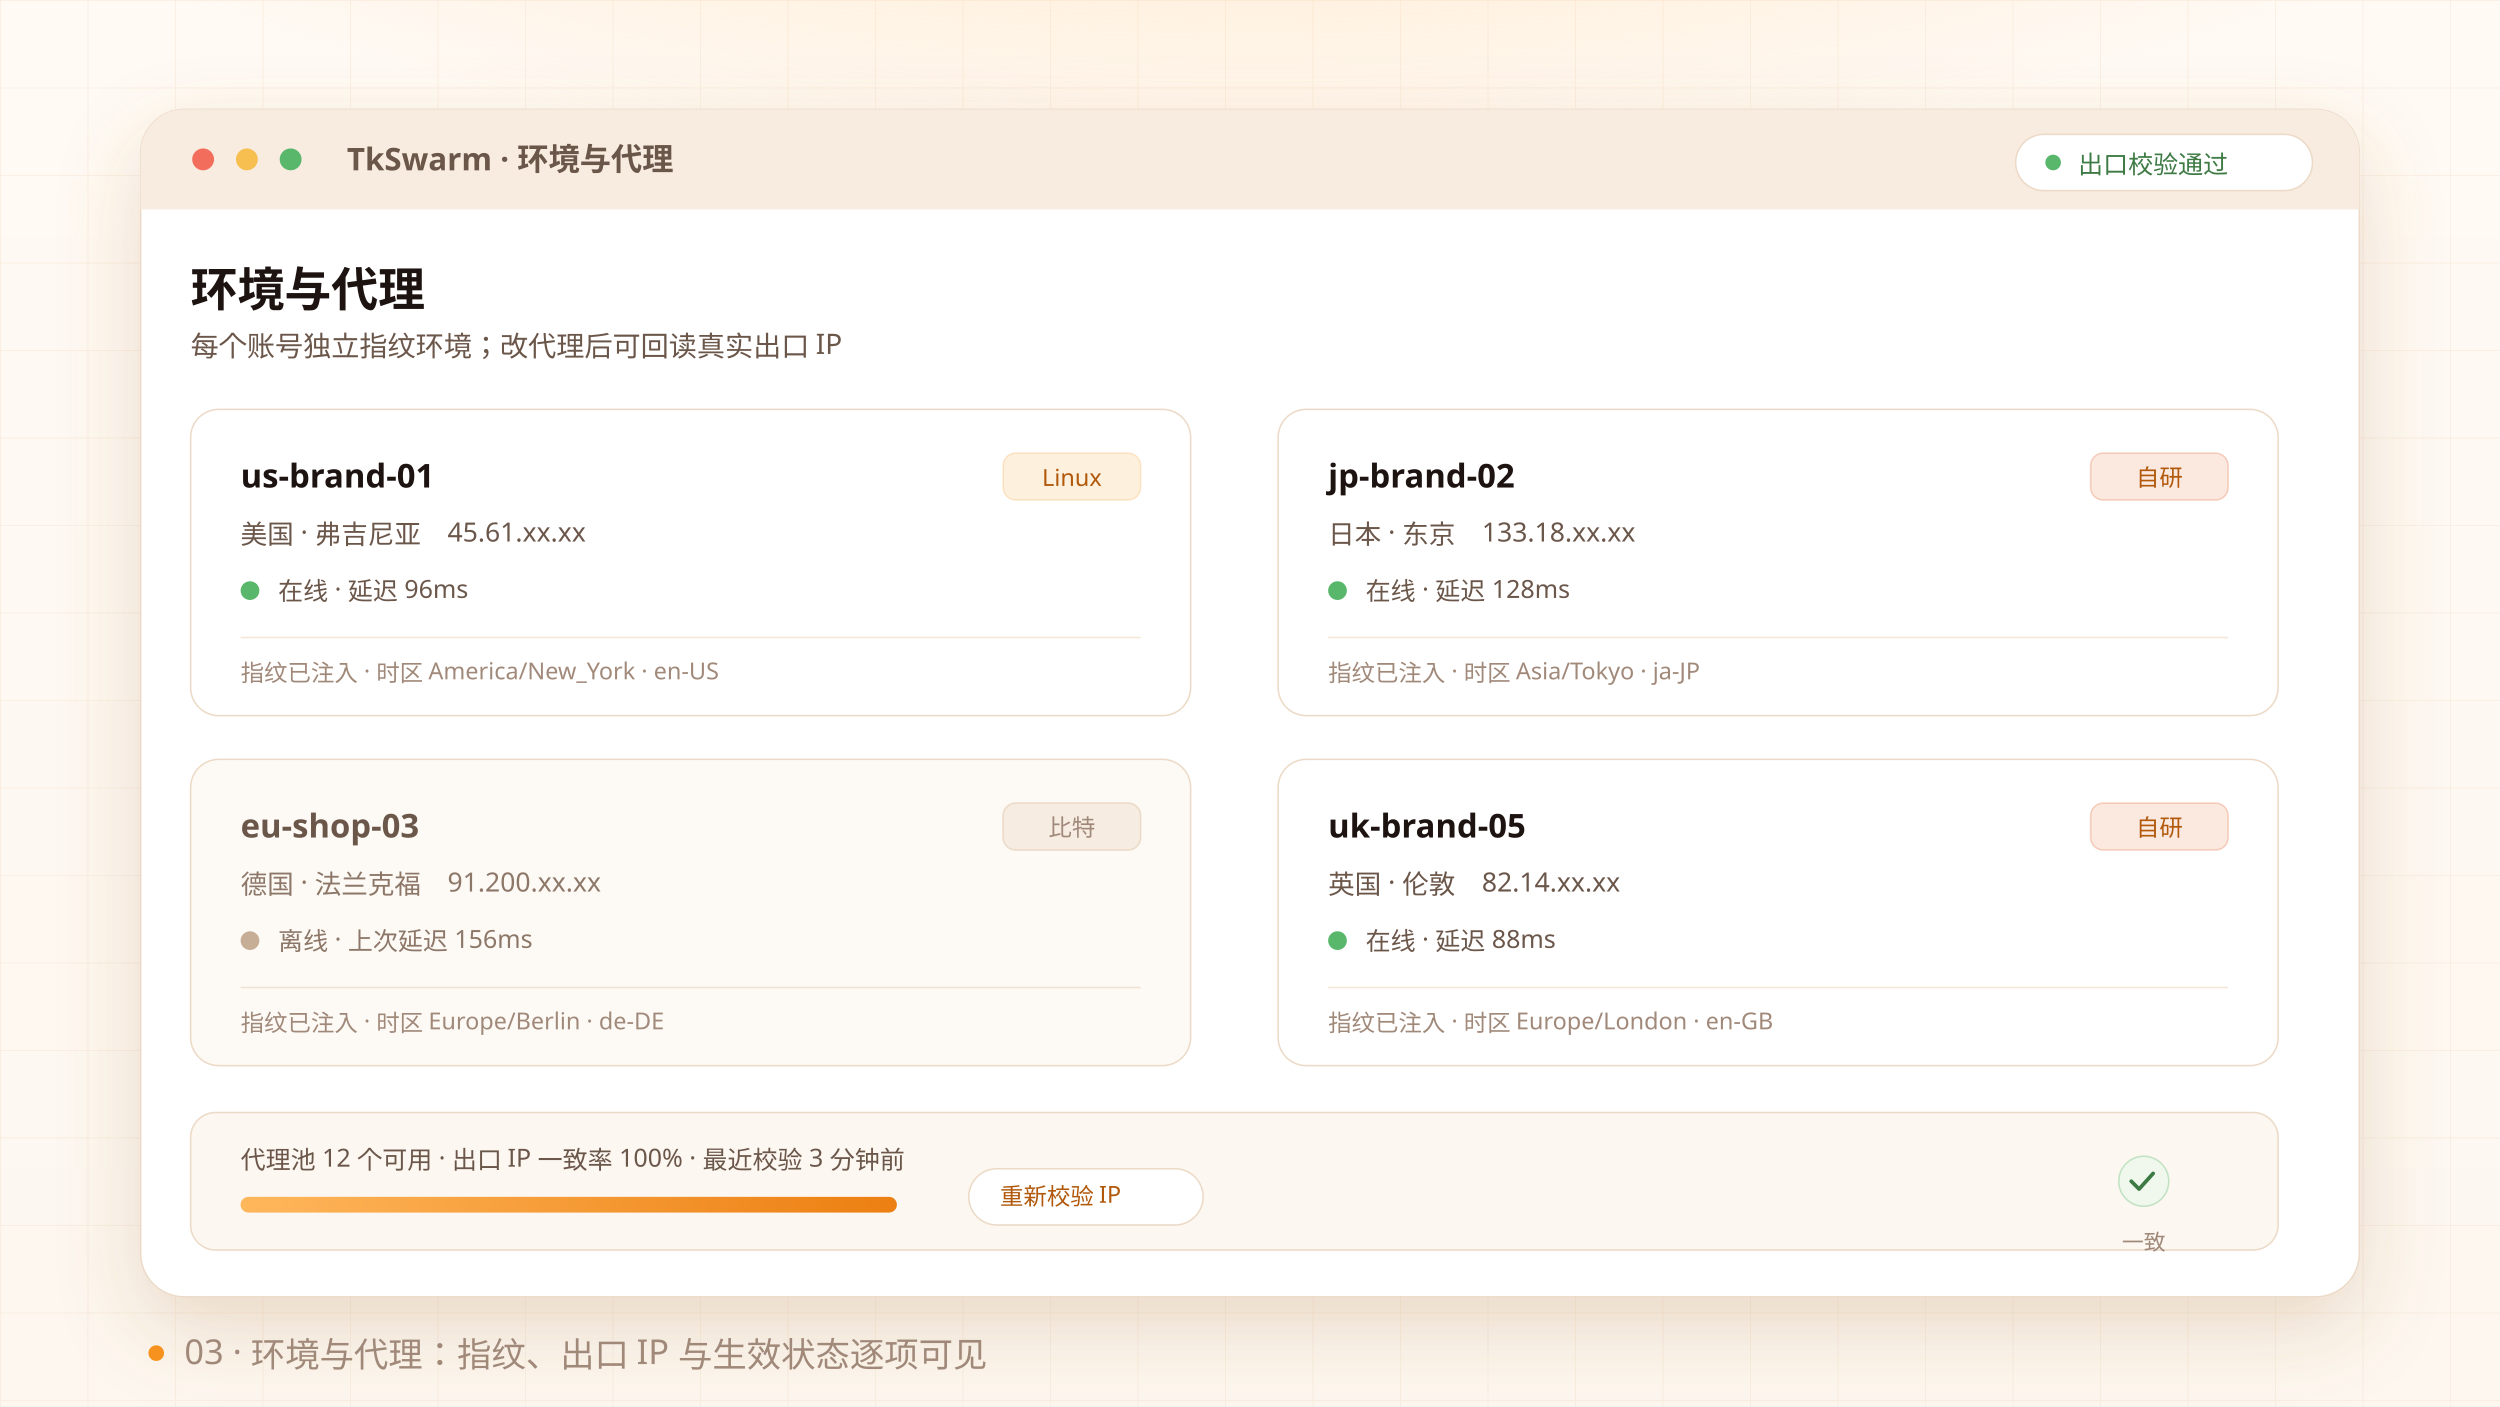
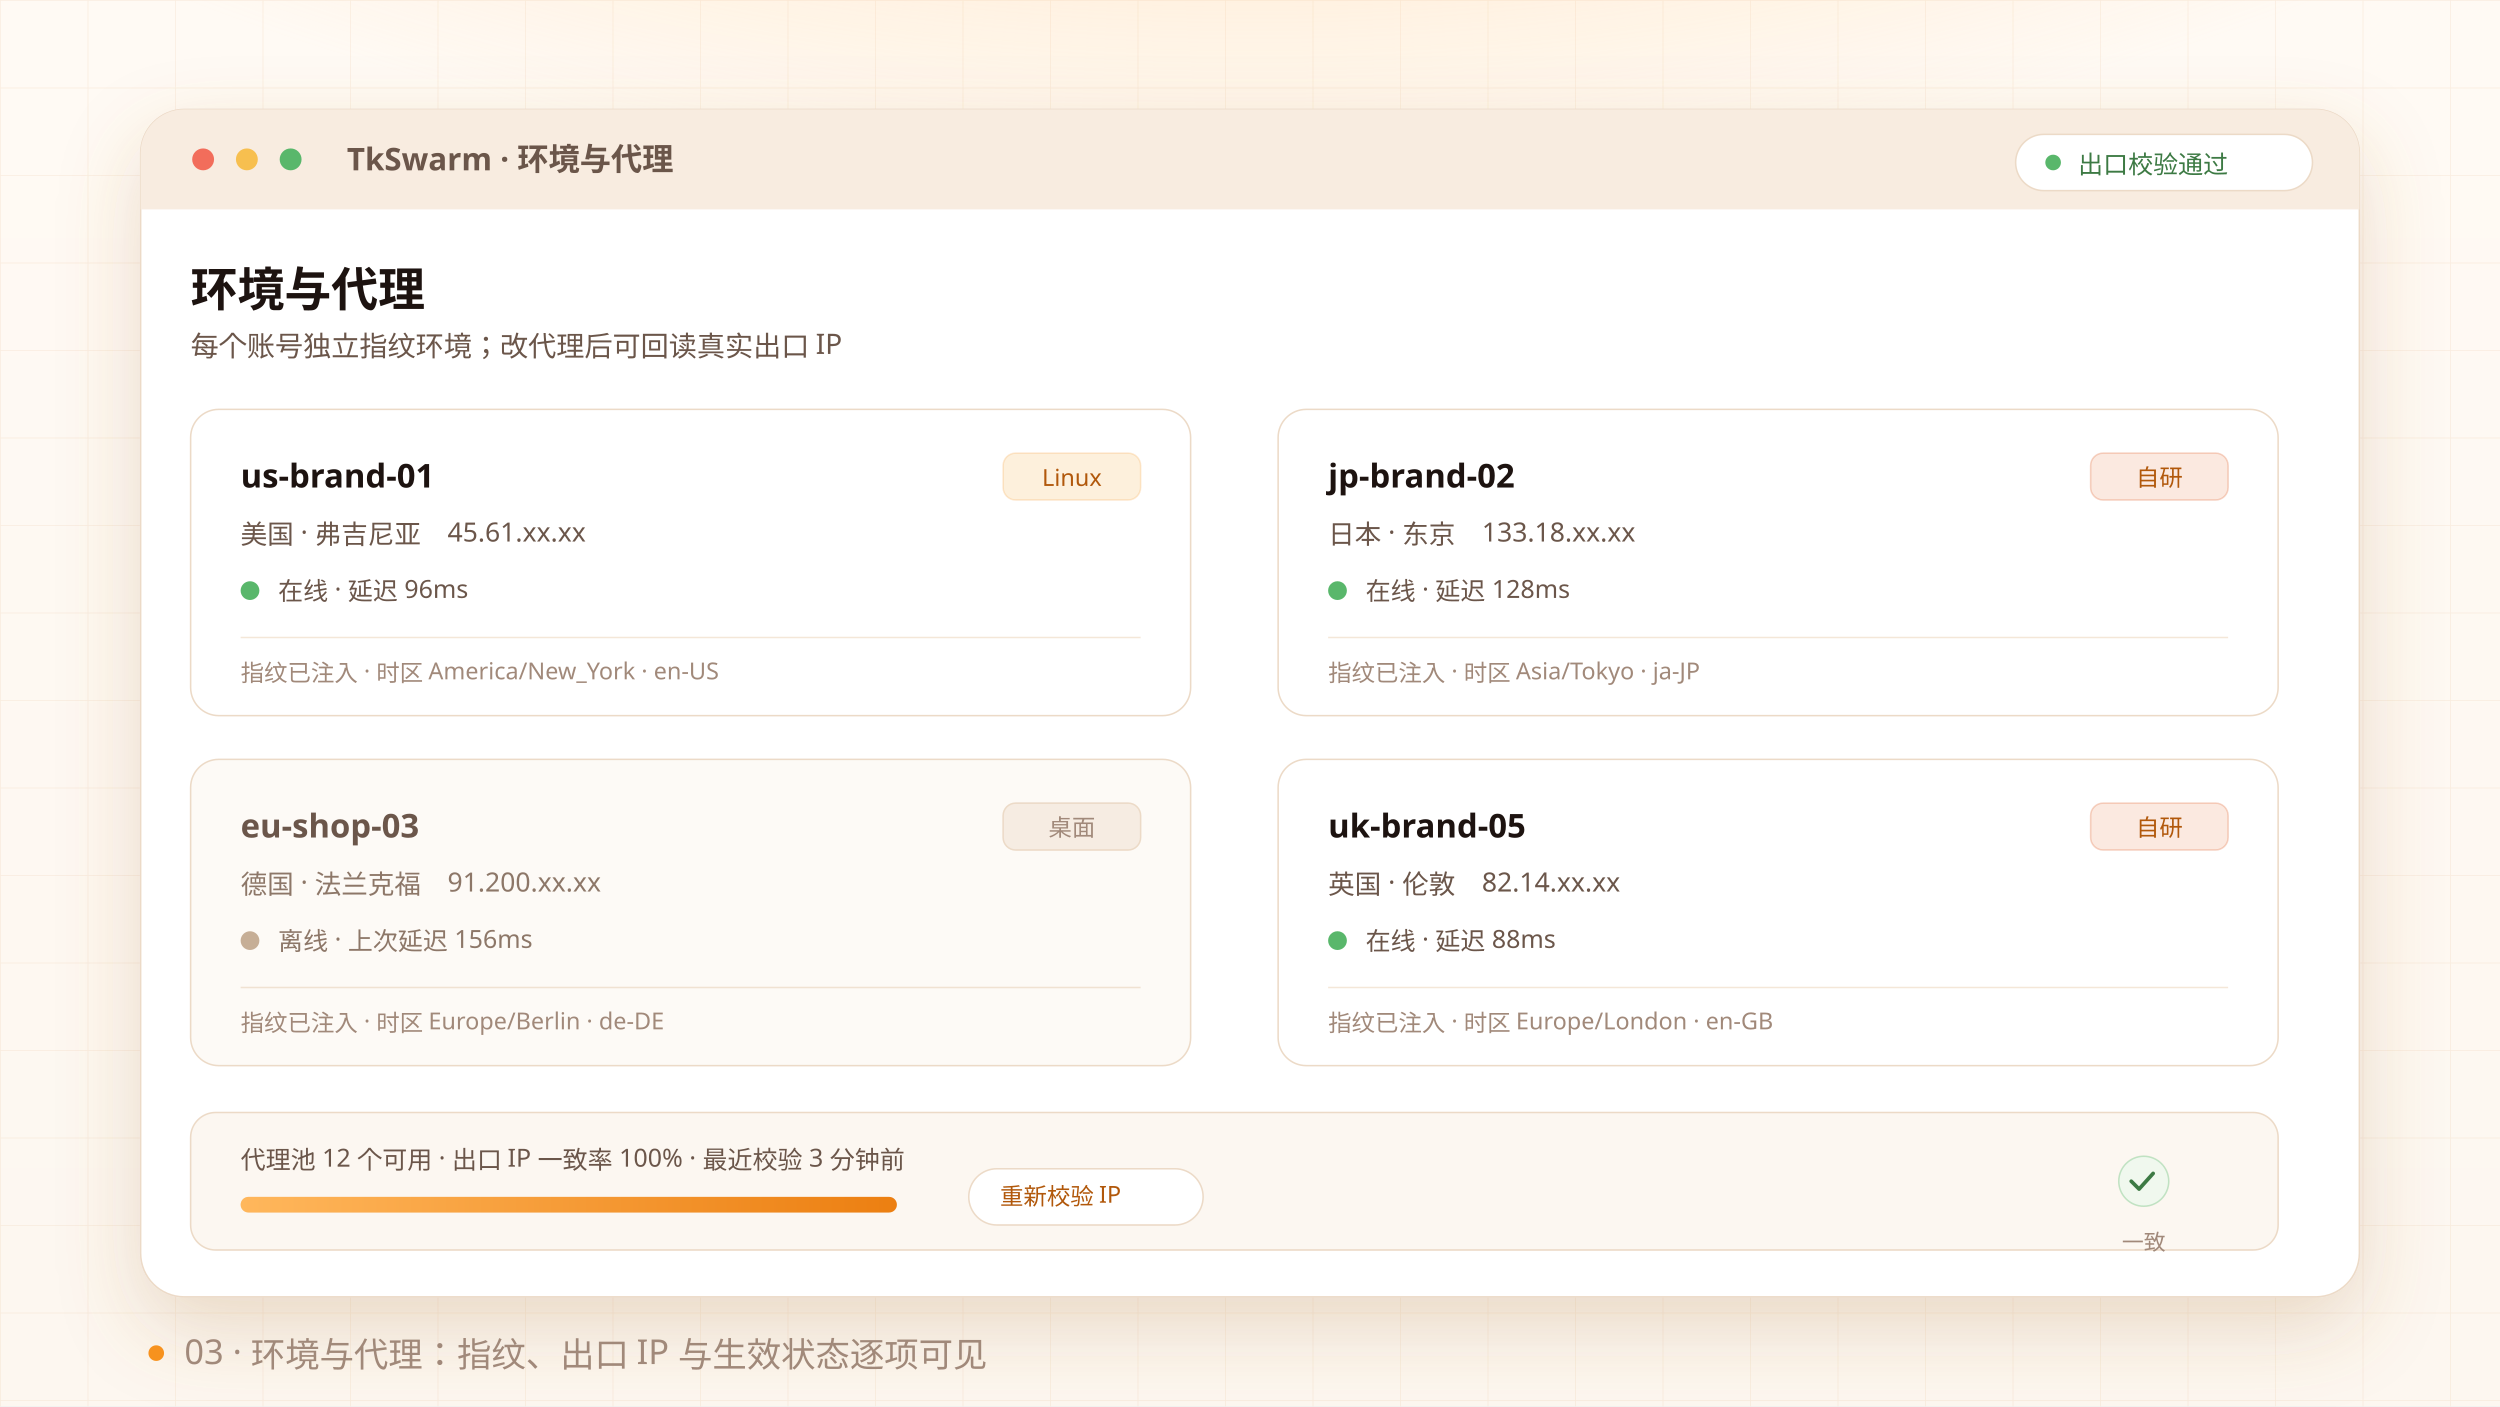
<svg xmlns="http://www.w3.org/2000/svg" viewBox="0 0 1600 900" width="1600" height="900" role="img" aria-label="环境与代理：指纹环境、出口 IP 与一致性校验">
  <defs>
    <linearGradient id="s3bg" x1="0" y1="0" x2="0" y2="1">
      <stop offset="0" stop-color="#fffaf4" />
      <stop offset="1" stop-color="#fdf7f0" />
    </linearGradient>
    <linearGradient id="s3accent" x1="0" y1="0" x2="1" y2="0">
      <stop offset="0" stop-color="#ffb75c" />
      <stop offset="1" stop-color="#ec7f11" />
    </linearGradient>
    <radialGradient id="s3glow" cx="0.5" cy="0" r="0.72">
      <stop offset="0" stop-color="#ffcb8c" stop-opacity="0.8" />
      <stop offset="1" stop-color="#ffcb8c" stop-opacity="0" />
    </radialGradient>
    <pattern id="s3grid" width="56" height="56" patternUnits="userSpaceOnUse">
      <path d="M56 0H0V56" fill="none" stroke="#c9761f" stroke-opacity="0.09" stroke-width="1" />
    </pattern>
    <filter id="s3shadow" x="-20%" y="-20%" width="140%" height="150%">
      <feDropShadow dx="0" dy="20" stdDeviation="26" flood-color="#a4713a" flood-opacity="0.22" />
    </filter>
    <clipPath id="s3win">
      <rect x="90" y="70" width="1420" height="760" rx="28" />
    </clipPath>
  </defs>
  <rect width="1600" height="900" fill="url(#s3bg)" />
  <rect width="1600" height="900" fill="url(#s3grid)" />
  <ellipse cx="800" cy="-40" rx="760" ry="360" fill="url(#s3glow)" />
  <rect x="90" y="70" width="1420" height="760" rx="28" fill="#ffffff" stroke="#ecdac7" filter="url(#s3shadow)" />
  <g clip-path="url(#s3win)">
    <rect x="90" y="70" width="1420" height="64" fill="#f8ece0" />
    <circle cx="130" cy="102" r="7" fill="#f26d5b" />
    <circle cx="158" cy="102" r="7" fill="#f7bf4f" />
    <circle cx="186" cy="102" r="7" fill="#59b76b" />
    <text x="222" y="109" font-family="'Segoe UI','Microsoft YaHei',sans-serif" font-size="20" font-weight="600" fill="#6b564a">TkSwarm · 环境与代理</text>
    <rect x="1290" y="86" width="190" height="36" rx="18" fill="#ffffff" stroke="#ecdac7" />
    <circle cx="1314" cy="104" r="5" fill="#59b76b" />
    <text x="1330" y="111" font-family="'Segoe UI','Microsoft YaHei',sans-serif" font-size="16" fill="#3d7a44">出口校验通过</text>
    <text x="122" y="196" font-family="'Segoe UI','Microsoft YaHei',sans-serif" font-size="30" font-weight="700" fill="#1d1310">环境与代理</text>
    <text x="122" y="228" font-family="'Segoe UI','Microsoft YaHei',sans-serif" font-size="18" fill="#6b564a">每个账号独立指纹环境；改代理后可回读真实出口 IP</text>
    <rect x="122" y="262" width="640" height="196" rx="18" fill="#ffffff" stroke="#ecdac7" />
    <text x="154" y="312" font-family="'Segoe UI','Microsoft YaHei',sans-serif" font-size="21" font-weight="600" fill="#1d1310">us-brand-01</text>
    <rect x="642" y="290" width="88" height="30" rx="8" fill="#fdf0dc" stroke="#f7921e33" />
    <text x="686" y="311" font-family="'Segoe UI','Microsoft YaHei',sans-serif" font-size="15" text-anchor="middle" fill="#b1580b">Linux</text>
    <text x="154" y="348" font-family="'Segoe UI','Microsoft YaHei',sans-serif" font-size="17" fill="#6b564a">美国 · 弗吉尼亚　45.61.xx.xx</text>
    <circle cx="160" cy="378" r="6" fill="#59b76b" />
    <text x="178" y="384" font-family="'Segoe UI','Microsoft YaHei',sans-serif" font-size="16" fill="#6b564a">在线 · 延迟 96ms</text>
    <line x1="154" y1="408" x2="730" y2="408" stroke="#f4e7d8" />
    <text x="154" y="436" font-family="'Segoe UI','Microsoft YaHei',sans-serif" font-size="15" fill="#a1897a">指纹已注入 · 时区 America/New_York · en-US</text>
    <rect x="818" y="262" width="640" height="196" rx="18" fill="#ffffff" stroke="#ecdac7" />
    <text x="850" y="312" font-family="'Segoe UI','Microsoft YaHei',sans-serif" font-size="21" font-weight="600" fill="#1d1310">jp-brand-02</text>
    <rect x="1338" y="290" width="88" height="30" rx="8" fill="#fbe9e0" stroke="#df5f2b44" />
    <text x="1382" y="311" font-family="'Segoe UI','Microsoft YaHei',sans-serif" font-size="15" text-anchor="middle" fill="#b1580b">自研</text>
    <text x="850" y="348" font-family="'Segoe UI','Microsoft YaHei',sans-serif" font-size="17" fill="#6b564a">日本 · 东京　133.18.xx.xx</text>
    <circle cx="856" cy="378" r="6" fill="#59b76b" />
    <text x="874" y="384" font-family="'Segoe UI','Microsoft YaHei',sans-serif" font-size="16" fill="#6b564a">在线 · 延迟 128ms</text>
    <line x1="850" y1="408" x2="1426" y2="408" stroke="#f4e7d8" />
    <text x="850" y="436" font-family="'Segoe UI','Microsoft YaHei',sans-serif" font-size="15" fill="#a1897a">指纹已注入 · 时区 Asia/Tokyo · ja-JP</text>
    <rect x="122" y="486" width="640" height="196" rx="18" fill="#fdfaf6" stroke="#ecdac7" />
    <text x="154" y="536" font-family="'Segoe UI','Microsoft YaHei',sans-serif" font-size="21" font-weight="600" fill="#6b564a">eu-shop-03</text>
    <rect x="642" y="514" width="88" height="30" rx="8" fill="#f6ece2" stroke="#ecdac7" />
-     <text x="686" y="535" font-family="'Segoe UI','Microsoft YaHei',sans-serif" font-size="15" text-anchor="middle" fill="#a1897a">比特</text>
+     <text x="686" y="535" font-family="'Segoe UI','Microsoft YaHei',sans-serif" font-size="15" text-anchor="middle" fill="#a1897a">桌面</text>
    <text x="154" y="572" font-family="'Segoe UI','Microsoft YaHei',sans-serif" font-size="17" fill="#8d7768">德国 · 法兰克福　91.200.xx.xx</text>
    <circle cx="160" cy="602" r="6" fill="#c6ae96" />
    <text x="178" y="608" font-family="'Segoe UI','Microsoft YaHei',sans-serif" font-size="16" fill="#8d7768">离线 · 上次延迟 156ms</text>
    <line x1="154" y1="632" x2="730" y2="632" stroke="#f0e2d2" />
    <text x="154" y="660" font-family="'Segoe UI','Microsoft YaHei',sans-serif" font-size="15" fill="#a1897a">指纹已注入 · 时区 Europe/Berlin · de-DE</text>
    <rect x="818" y="486" width="640" height="196" rx="18" fill="#ffffff" stroke="#ecdac7" />
    <text x="850" y="536" font-family="'Segoe UI','Microsoft YaHei',sans-serif" font-size="21" font-weight="600" fill="#1d1310">uk-brand-05</text>
    <rect x="1338" y="514" width="88" height="30" rx="8" fill="#fbe9e0" stroke="#df5f2b44" />
    <text x="1382" y="535" font-family="'Segoe UI','Microsoft YaHei',sans-serif" font-size="15" text-anchor="middle" fill="#b1580b">自研</text>
    <text x="850" y="572" font-family="'Segoe UI','Microsoft YaHei',sans-serif" font-size="17" fill="#6b564a">英国 · 伦敦　82.14.xx.xx</text>
    <circle cx="856" cy="602" r="6" fill="#59b76b" />
    <text x="874" y="608" font-family="'Segoe UI','Microsoft YaHei',sans-serif" font-size="16" fill="#6b564a">在线 · 延迟 88ms</text>
    <line x1="850" y1="632" x2="1426" y2="632" stroke="#f4e7d8" />
    <text x="850" y="660" font-family="'Segoe UI','Microsoft YaHei',sans-serif" font-size="15" fill="#a1897a">指纹已注入 · 时区 Europe/London · en-GB</text>
    <rect x="122" y="712" width="1336" height="88" rx="16" fill="#fcf7f1" stroke="#ecdac7" />
    <text x="154" y="748" font-family="'Segoe UI','Microsoft YaHei',sans-serif" font-size="16" fill="#6b564a">代理池 12 个可用 · 出口 IP 一致率 100% · 最近校验 3 分钟前</text>
    <rect x="154" y="766" width="420" height="10" rx="5" fill="#f4e7d8" />
    <rect x="154" y="766" width="420" height="10" rx="5" fill="url(#s3accent)" />
    <rect x="620" y="748" width="150" height="36" rx="18" fill="#ffffff" stroke="#ecdac7" />
    <text x="640" y="771" font-family="'Segoe UI','Microsoft YaHei',sans-serif" font-size="15" fill="#b1580b">重新校验 IP</text>
    <circle cx="1372" cy="756" r="16" fill="#f0f8ee" stroke="#59b76b55" />
    <path d="M1364 756l5 5 9-10" fill="none" stroke="#3d7a44" stroke-width="2.4" stroke-linecap="round" stroke-linejoin="round" />
    <text x="1372" y="800" font-family="'Segoe UI','Microsoft YaHei',sans-serif" font-size="14" text-anchor="middle" fill="#a1897a">一致</text>
  </g>
  <circle cx="100" cy="866" r="5" fill="#f7921e" />
  <text x="118" y="873" font-family="'Segoe UI','Microsoft YaHei',sans-serif" font-size="22" fill="#a1897a">03 · 环境与代理：指纹、出口 IP 与生效状态逐项可见</text>
</svg>
